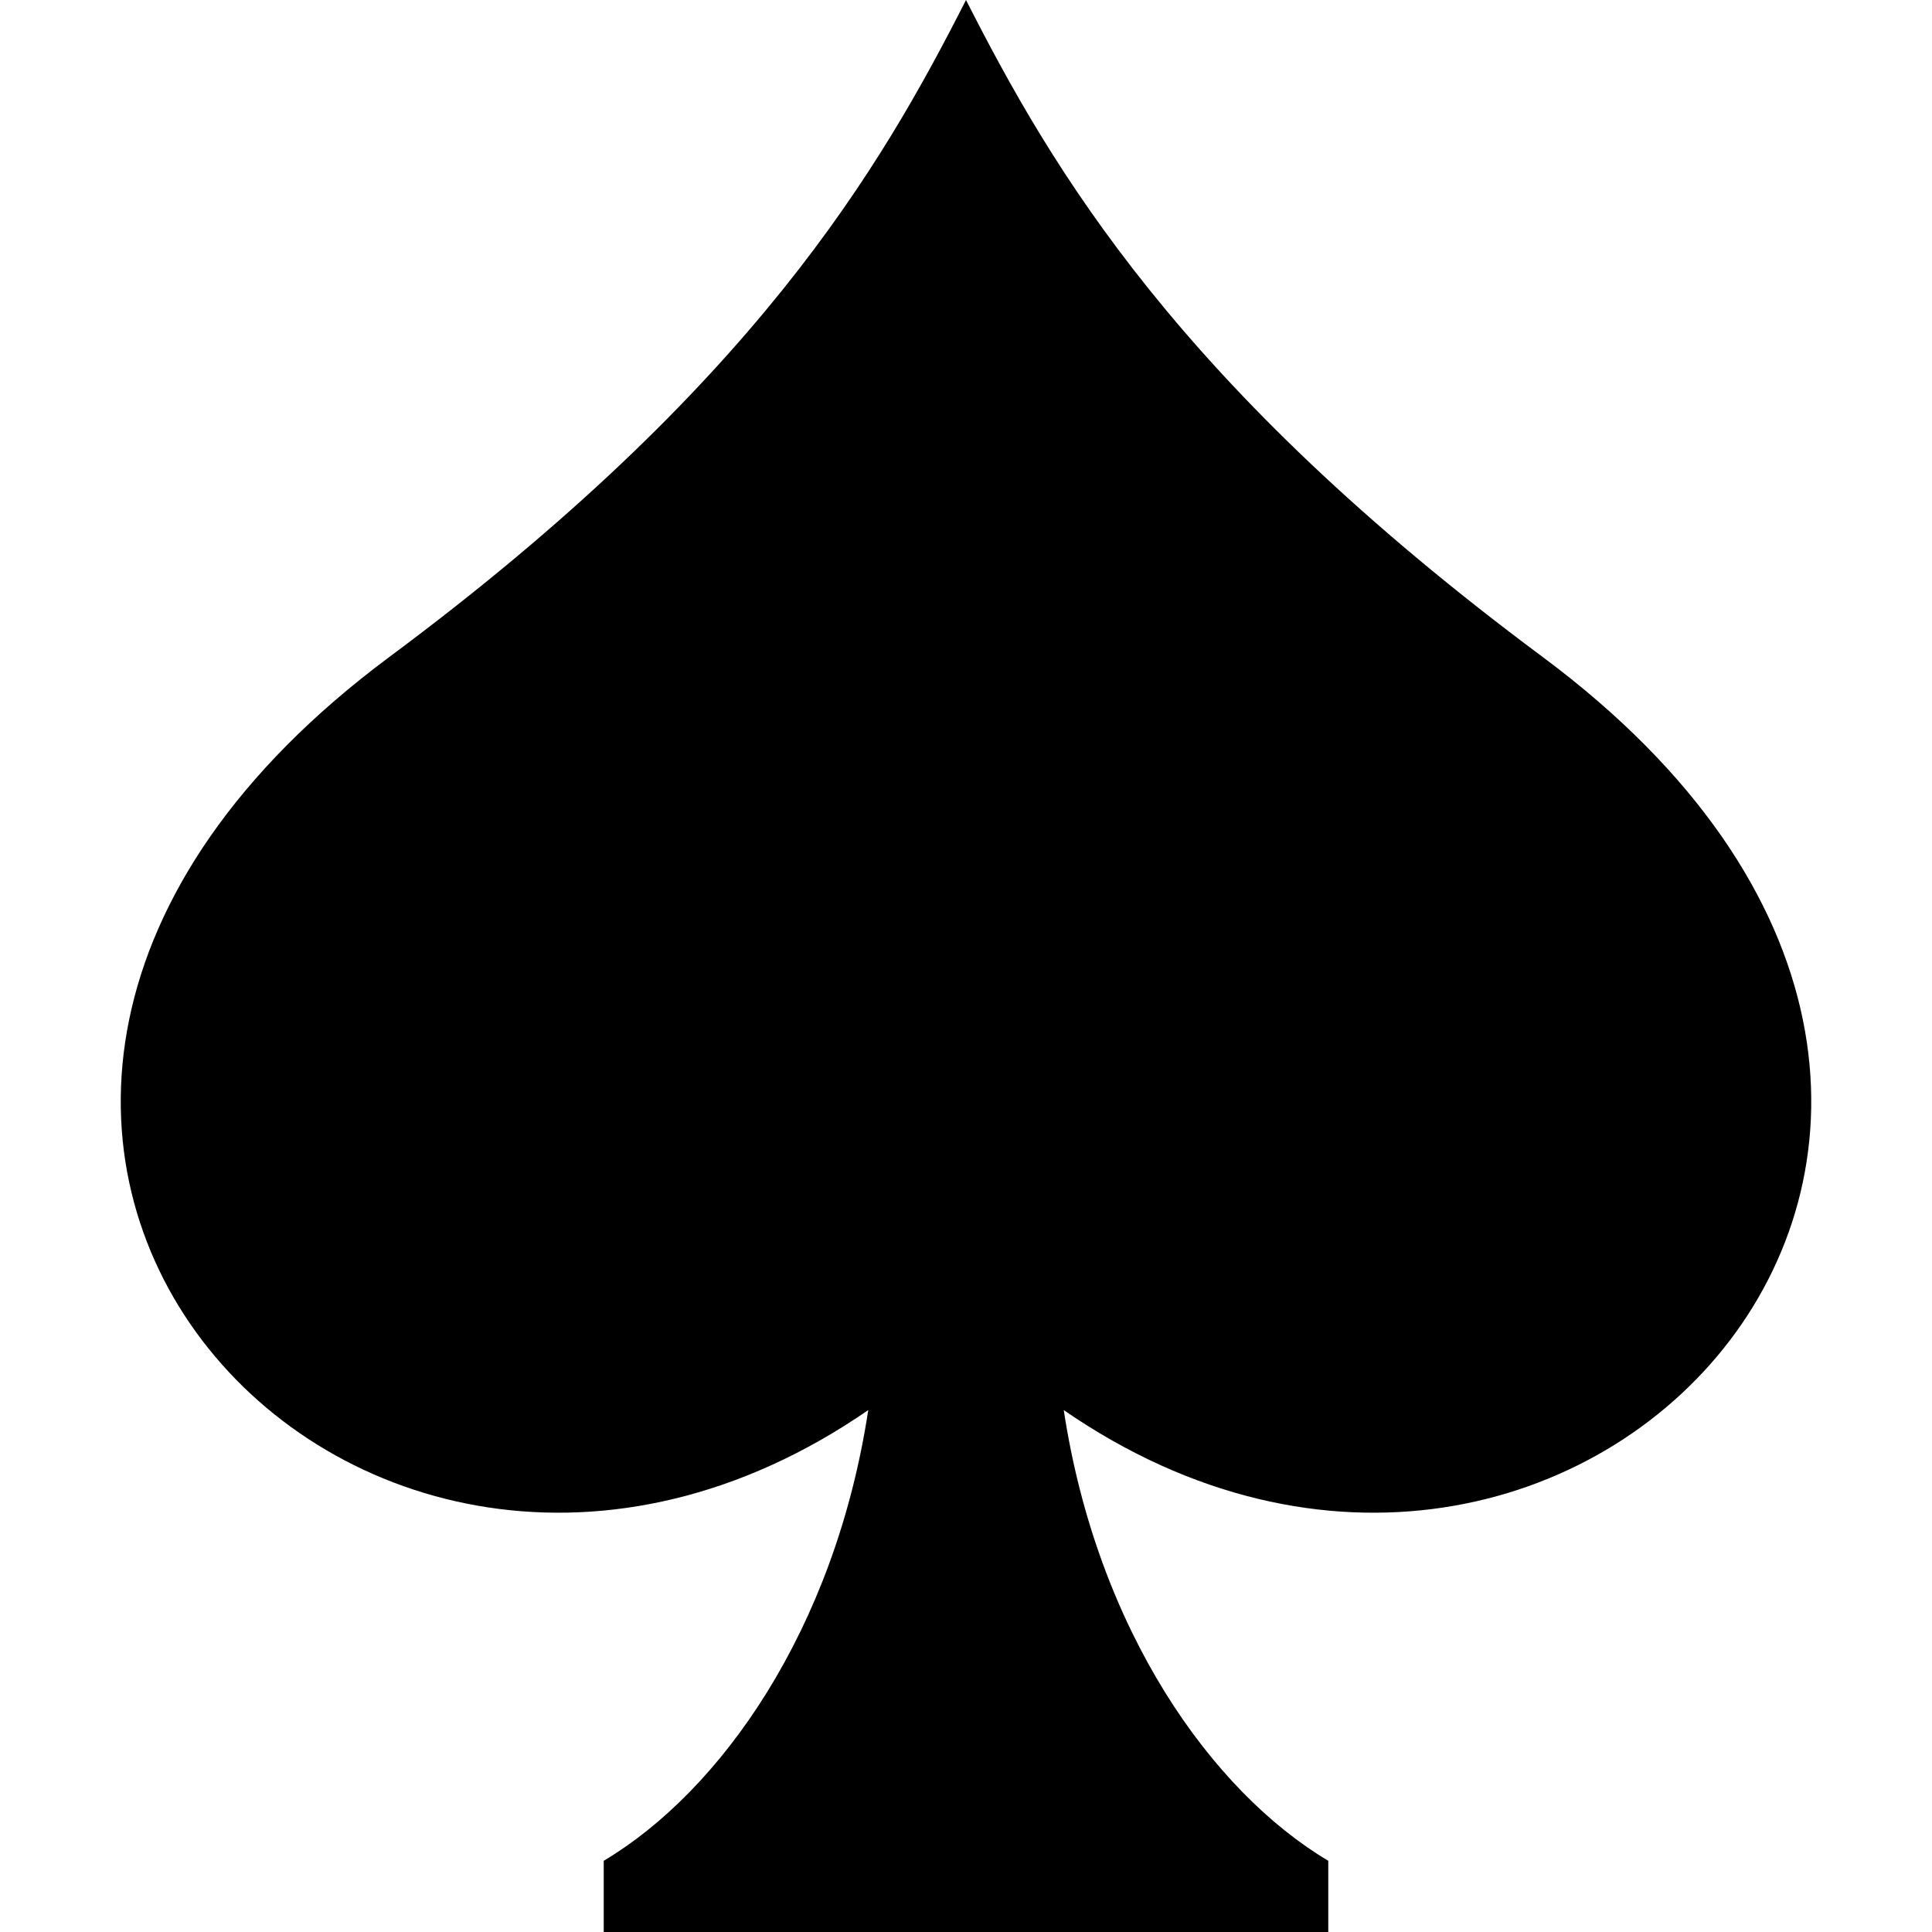
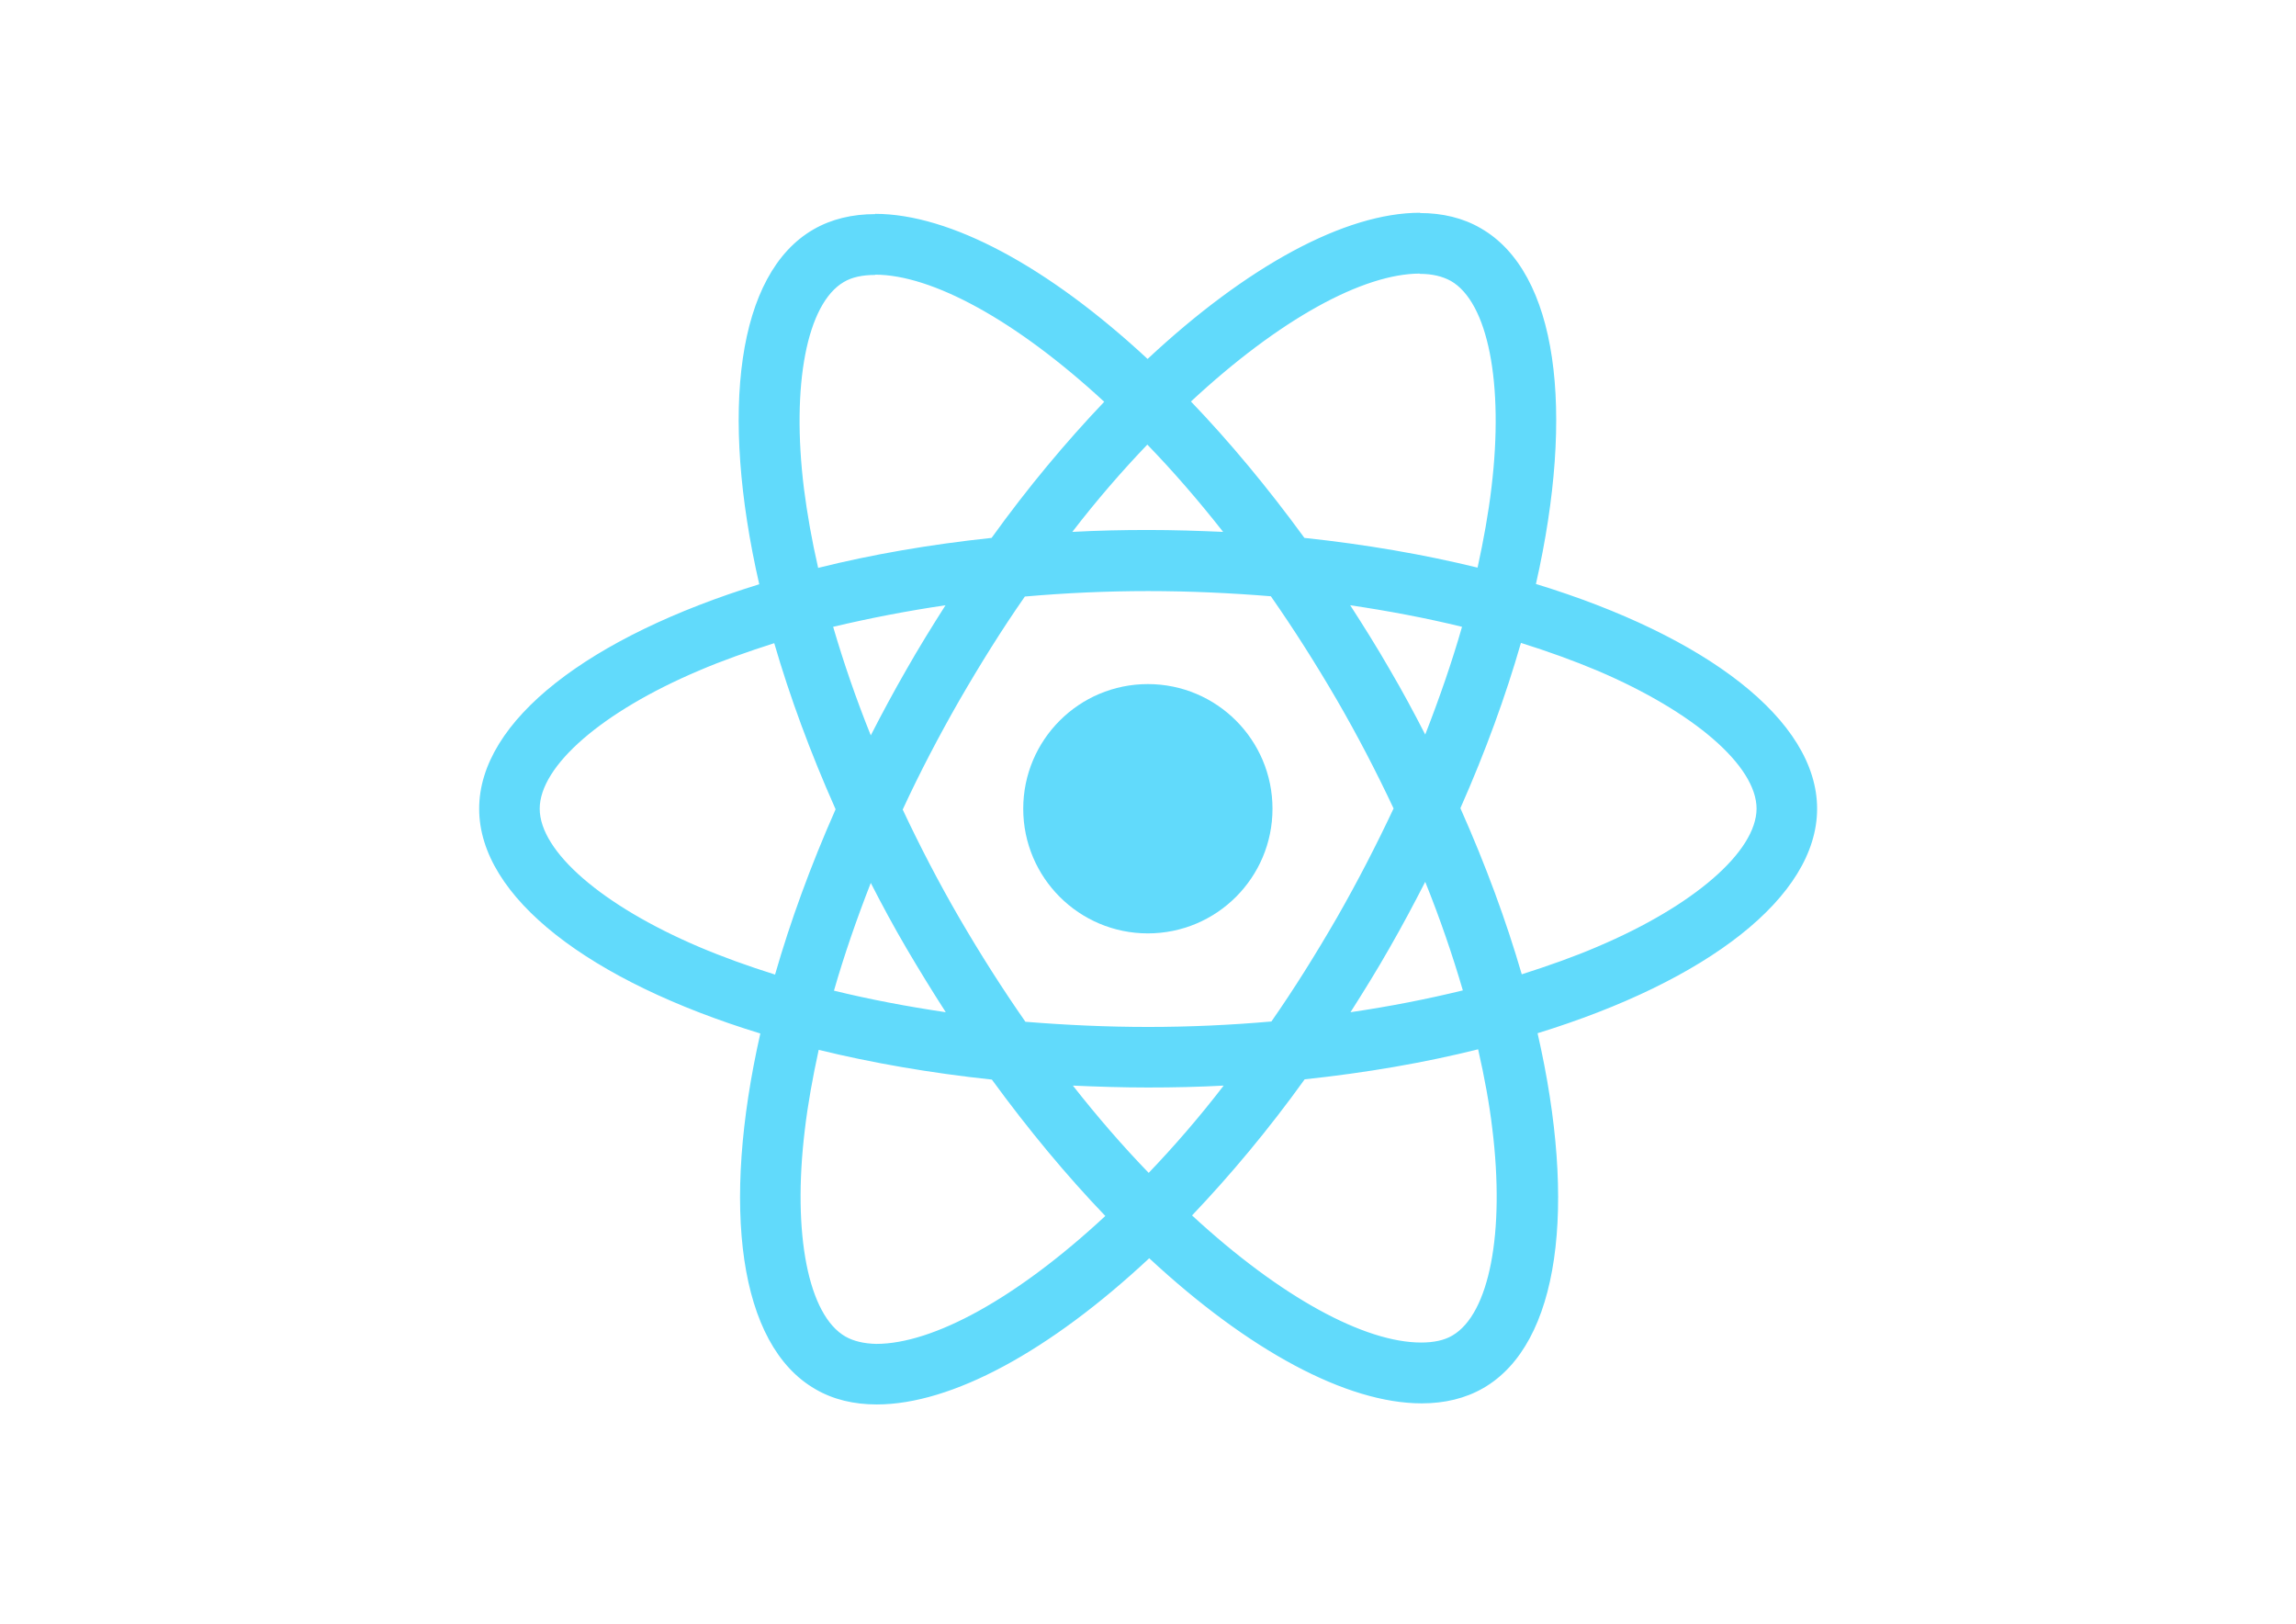
- <svg xmlns="http://www.w3.org/2000/svg" version="1.1" id="Capa_1" x="0px" y="0px" width="512px" height="512px" viewBox="0 0 512 512" enable-background="new 0 0 512 512" xml:space="preserve">
-   <path d="M408.785,174.075C312.002,102.146,278.652,44.566,256.002,0.001l0,0C256,0.001,256,0,256,0v0.001  c-22.648,44.565-56,102.146-152.783,174.074c-165.018,122.643-9.688,293.834,126.879,199.612  c-8.898,58.465-39.265,101.086-70.104,119.44V512H256h96.008v-18.87c-30.841-18.354-61.205-60.977-70.105-119.442  C418.47,467.911,573.802,296.718,408.785,174.075z" />
+ <svg xmlns="http://www.w3.org/2000/svg" viewBox="0 0 841.9 595.3">
+   <g fill="#61DAFB">
+     <path d="M666.3 296.5c0-32.5-40.7-63.3-103.1-82.4 14.4-63.6 8-114.2-20.2-130.4-6.5-3.8-14.1-5.6-22.4-5.6v22.3c4.6 0 8.3.9 11.4 2.6 13.6 7.8 19.5 37.5 14.9 75.7-1.1 9.4-2.9 19.3-5.1 29.4-19.6-4.8-41-8.5-63.5-10.9-13.5-18.5-27.5-35.3-41.6-50 32.6-30.3 63.2-46.9 84-46.9V78c-27.5 0-63.5 19.6-99.9 53.6-36.4-33.8-72.4-53.2-99.9-53.2v22.3c20.7 0 51.4 16.5 84 46.6-14 14.7-28 31.4-41.3 49.9-22.6 2.4-44 6.1-63.6 11-2.3-10-4-19.7-5.2-29-4.7-38.2 1.1-67.9 14.6-75.8 3-1.8 6.9-2.6 11.5-2.6V78.5c-8.4 0-16 1.8-22.6 5.6-28.1 16.2-34.4 66.7-19.9 130.1-62.2 19.2-102.7 49.9-102.7 82.3 0 32.5 40.7 63.3 103.1 82.4-14.4 63.6-8 114.2 20.2 130.4 6.5 3.8 14.1 5.6 22.5 5.6 27.5 0 63.5-19.6 99.9-53.6 36.4 33.8 72.4 53.2 99.9 53.2 8.4 0 16-1.8 22.6-5.6 28.1-16.2 34.4-66.7 19.9-130.1 62-19.1 102.5-49.9 102.5-82.3zm-130.2-66.7c-3.7 12.9-8.3 26.2-13.5 39.5-4.1-8-8.4-16-13.1-24-4.6-8-9.5-15.8-14.4-23.4 14.2 2.1 27.9 4.7 41 7.9zm-45.8 106.5c-7.8 13.5-15.8 26.3-24.1 38.2-14.9 1.3-30 2-45.2 2-15.1 0-30.2-.7-45-1.9-8.3-11.9-16.4-24.6-24.2-38-7.6-13.1-14.5-26.4-20.8-39.8 6.2-13.4 13.2-26.8 20.7-39.9 7.8-13.5 15.8-26.3 24.1-38.2 14.9-1.3 30-2 45.2-2 15.1 0 30.2.7 45 1.9 8.3 11.9 16.4 24.6 24.2 38 7.6 13.1 14.5 26.4 20.8 39.8-6.3 13.4-13.2 26.8-20.7 39.9zm32.3-13c5.4 13.4 10 26.8 13.8 39.8-13.1 3.2-26.9 5.9-41.2 8 4.9-7.7 9.8-15.6 14.4-23.7 4.6-8 8.9-16.1 13-24.1zM421.2 430c-9.3-9.6-18.6-20.3-27.8-32 9 .4 18.2.7 27.5.7 9.4 0 18.7-.2 27.8-.7-9 11.7-18.3 22.4-27.5 32zm-74.4-58.9c-14.2-2.1-27.9-4.7-41-7.9 3.7-12.9 8.3-26.2 13.5-39.5 4.1 8 8.4 16 13.1 24 4.7 8 9.5 15.8 14.4 23.4zM420.7 163c9.3 9.6 18.6 20.3 27.8 32-9-.4-18.2-.7-27.5-.7-9.4 0-18.7.2-27.8.7 9-11.7 18.3-22.4 27.5-32zm-74 58.9c-4.9 7.7-9.8 15.6-14.4 23.7-4.6 8-8.9 16-13 24-5.4-13.4-10-26.8-13.8-39.8 13.1-3.1 26.9-5.8 41.2-7.9zm-90.5 125.2c-35.4-15.1-58.3-34.9-58.3-50.6 0-15.7 22.9-35.6 58.3-50.6 8.6-3.7 18-7 27.7-10.1 5.7 19.6 13.2 40 22.5 60.9-9.2 20.8-16.6 41.1-22.2 60.6-9.9-3.1-19.3-6.5-28-10.2zM310 490c-13.6-7.8-19.5-37.5-14.9-75.7 1.1-9.4 2.9-19.3 5.1-29.4 19.6 4.8 41 8.5 63.5 10.9 13.5 18.5 27.5 35.3 41.6 50-32.6 30.3-63.2 46.9-84 46.9-4.5-.1-8.3-1-11.3-2.7zm237.2-76.2c4.7 38.2-1.1 67.9-14.6 75.8-3 1.8-6.9 2.6-11.5 2.6-20.7 0-51.4-16.5-84-46.6 14-14.7 28-31.4 41.3-49.9 22.6-2.4 44-6.1 63.6-11 2.3 10.1 4.1 19.8 5.2 29.1zm38.5-66.7c-8.6 3.7-18 7-27.7 10.1-5.7-19.6-13.2-40-22.5-60.9 9.2-20.8 16.6-41.1 22.2-60.6 9.9 3.1 19.3 6.5 28.1 10.2 35.4 15.1 58.3 34.9 58.3 50.6-.1 15.7-23 35.6-58.4 50.6zM320.8 78.4z" />
+     <circle cx="420.9" cy="296.5" r="45.7" />
+     <path d="M520.5 78.1z" />
+   </g>
</svg>
